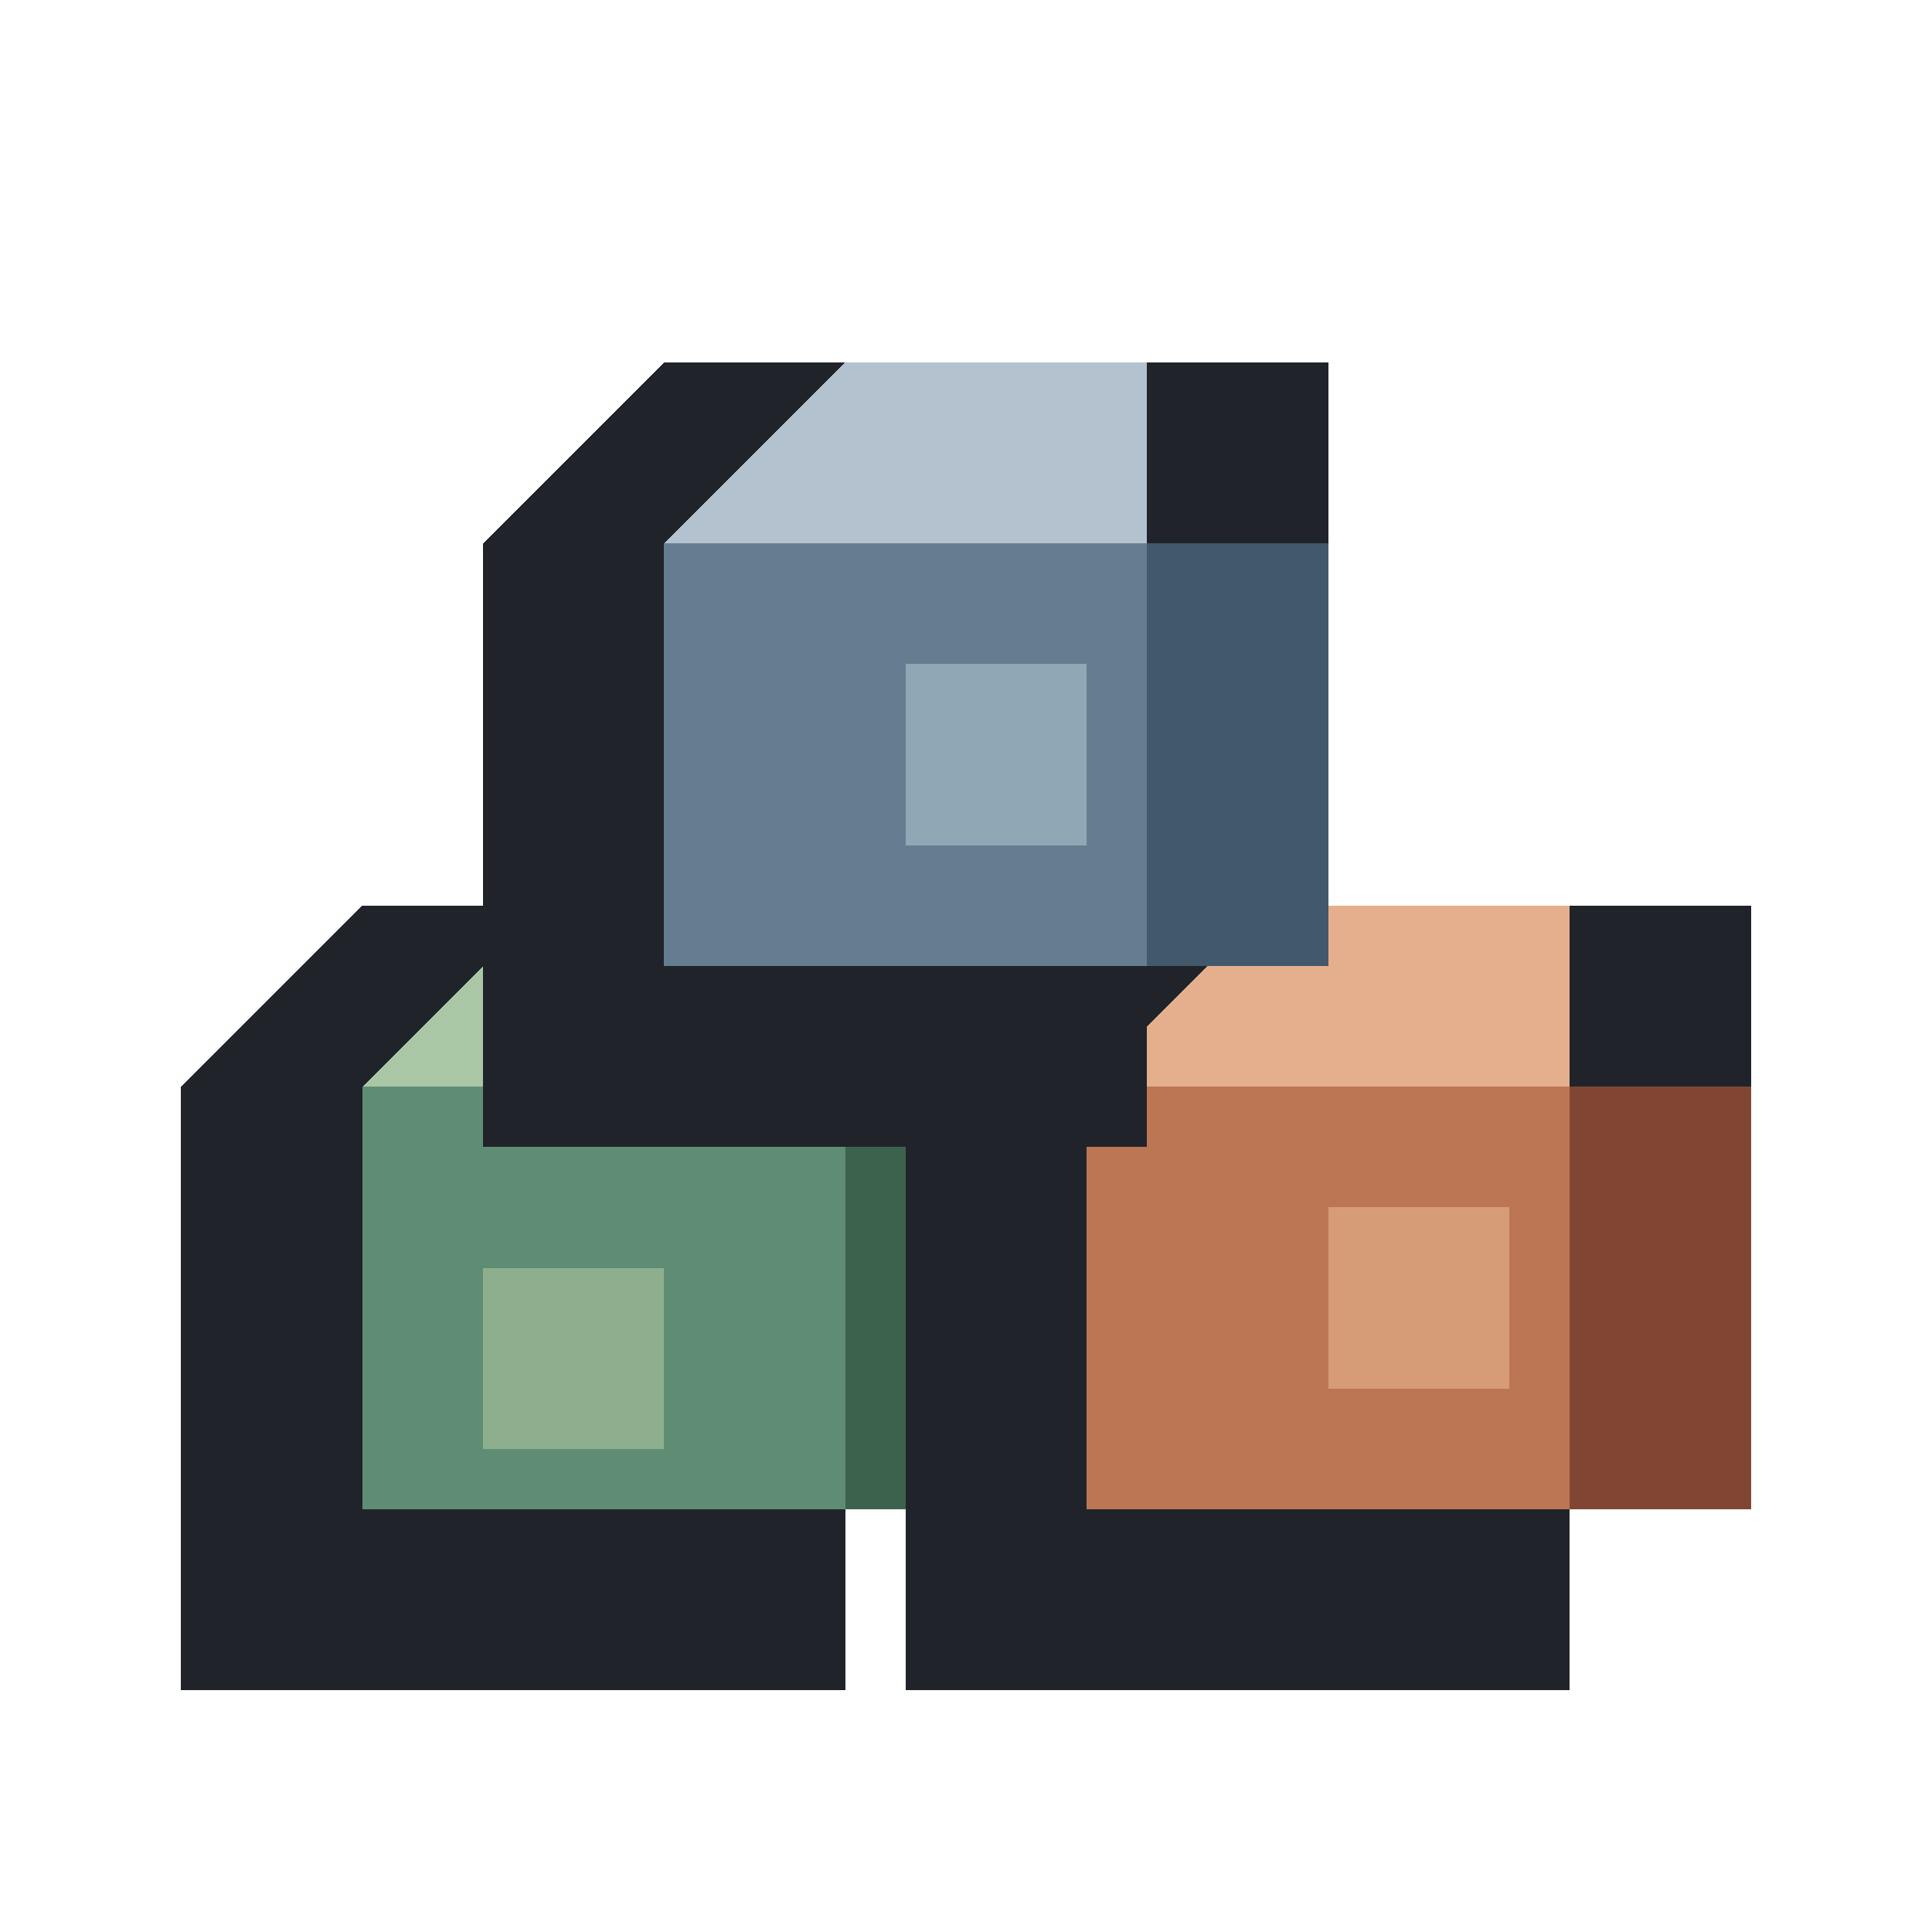
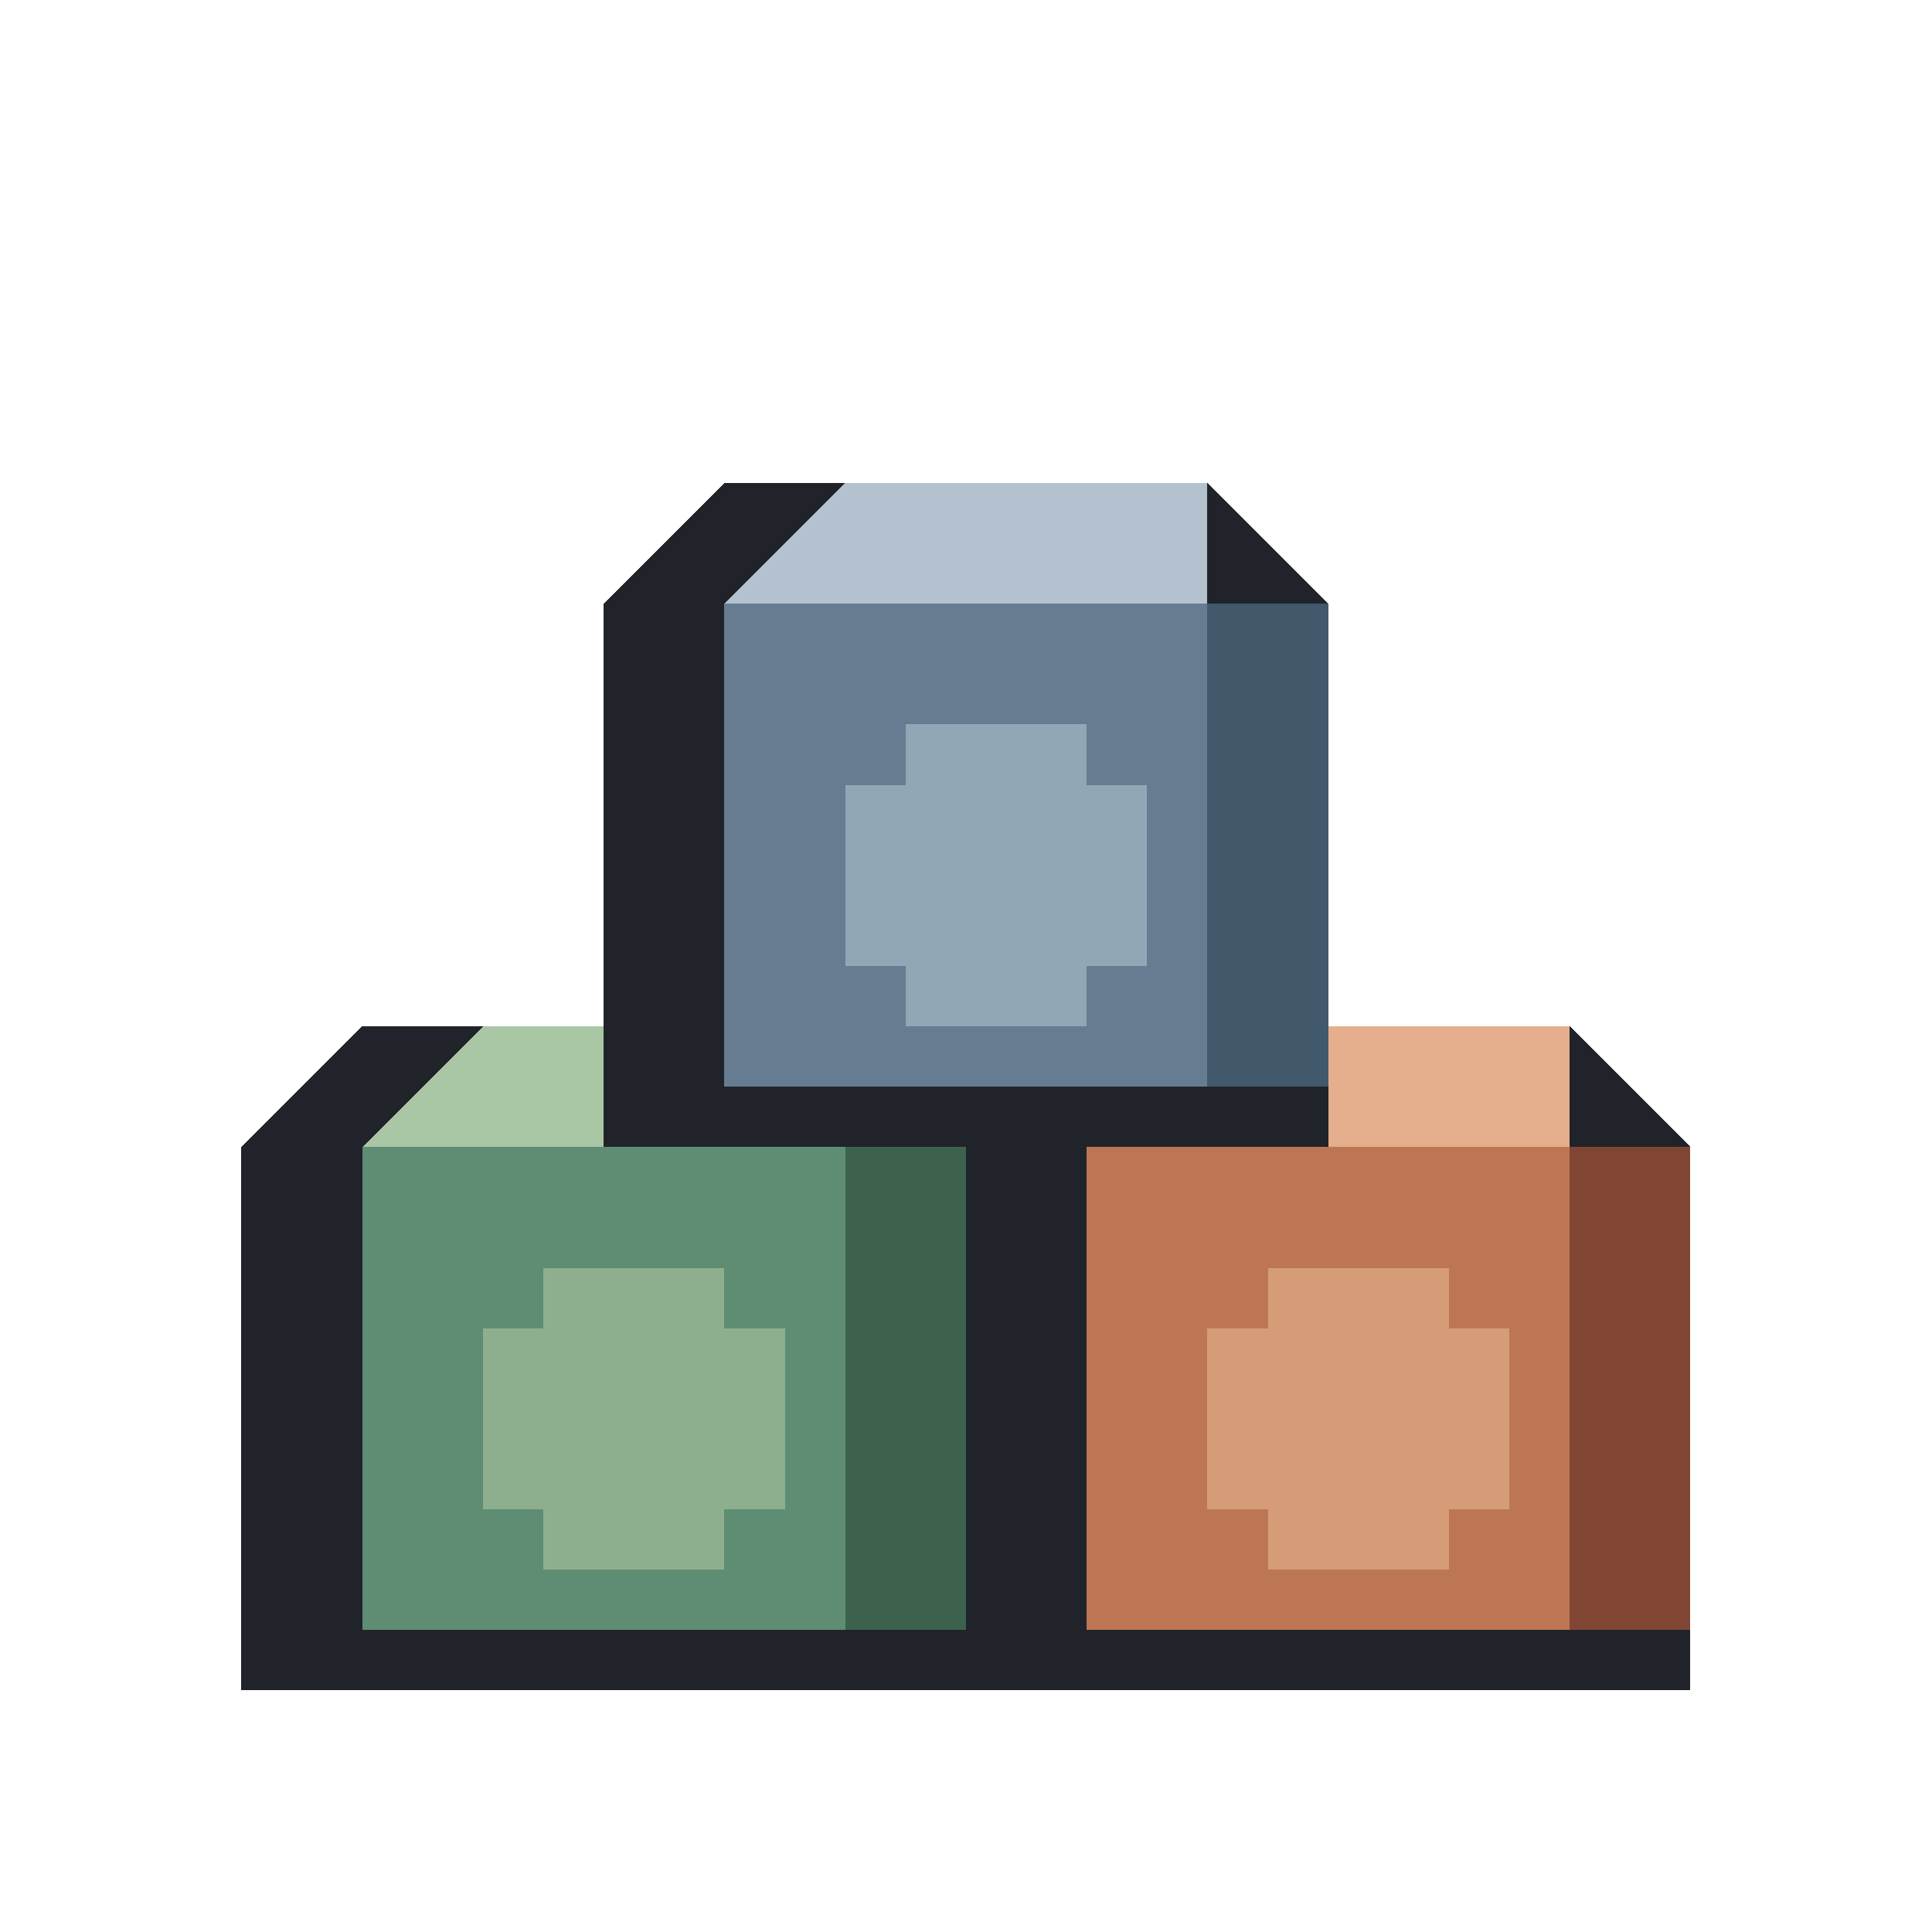
<svg xmlns="http://www.w3.org/2000/svg" viewBox="0 0 32 32" shape-rendering="crispEdges" data-m98-concept="loose-parts" data-m98-grid="32">
-   <polygon fill="#20242a" points="3,18 6,15 17,15 17,25 14,25 14,28 3,28" />
-   <rect fill="#5f8d73" x="6" y="18" width="8" height="7" />
-   <polygon fill="#a9c7a5" points="6,18 9,15 14,15 14,18" />
-   <rect fill="#3c624e" x="14" y="18" width="3" height="7" />
-   <polygon fill="#20242a" points="15,18 18,15 29,15 29,25 26,25 26,28 15,28" />
-   <rect fill="#bd7654" x="18" y="18" width="8" height="7" />
-   <polygon fill="#e5af8d" points="18,18 21,15 26,15 26,18" />
-   <rect fill="#814633" x="26" y="18" width="3" height="7" />
-   <polygon fill="#20242a" points="8,9 11,6 22,6 22,16 19,16 19,19 8,19" />
-   <rect fill="#667d91" x="11" y="9" width="8" height="7" />
-   <polygon fill="#b3c2ce" points="11,9 14,6 19,6 19,9" />
-   <rect fill="#42586b" x="19" y="9" width="3" height="7" />
-   <path fill="#90a7b5" d="M15 11H18V14H15Z" />
-   <path fill="#8eaf8d" d="M8 21H11V24H8Z" />
-   <path fill="#d69c78" d="M22 20H25V23H22Z" />
+   <polygon fill="#20242a" points="4,19 6,17 14,17 16,19 16,28 4,28" />
+   <rect fill="#5f8d73" x="6" y="19" width="8" height="8" />
+   <polygon fill="#a9c7a5" points="6,19 8,17 14,17 14,19" />
+   <rect fill="#3c624e" x="14" y="19" width="2" height="8" />
+   <polygon fill="#20242a" points="16,19 18,17 26,17 28,19 28,28 16,28" />
+   <rect fill="#bd7654" x="18" y="19" width="8" height="8" />
+   <polygon fill="#e5af8d" points="18,19 20,17 26,17 26,19" />
+   <rect fill="#814633" x="26" y="19" width="2" height="8" />
+   <polygon fill="#20242a" points="10,10 12,8 20,8 22,10 22,19 10,19" />
+   <rect fill="#667d91" x="12" y="10" width="8" height="8" />
+   <polygon fill="#b3c2ce" points="12,10 14,8 20,8 20,10" />
+   <rect fill="#42586b" x="20" y="10" width="2" height="8" />
+   <path fill="#90a7b5" d="M15 12H18V13H19V16H18V17H15V16H14V13H15Z" />
+   <path fill="#8eaf8d" d="M9 21H12V22H13V25H12V26H9V25H8V22H9Z" />
+   <path fill="#d69c78" d="M21 21H24V22H25V25H24V26H21V25H20V22H21Z" />
</svg>
